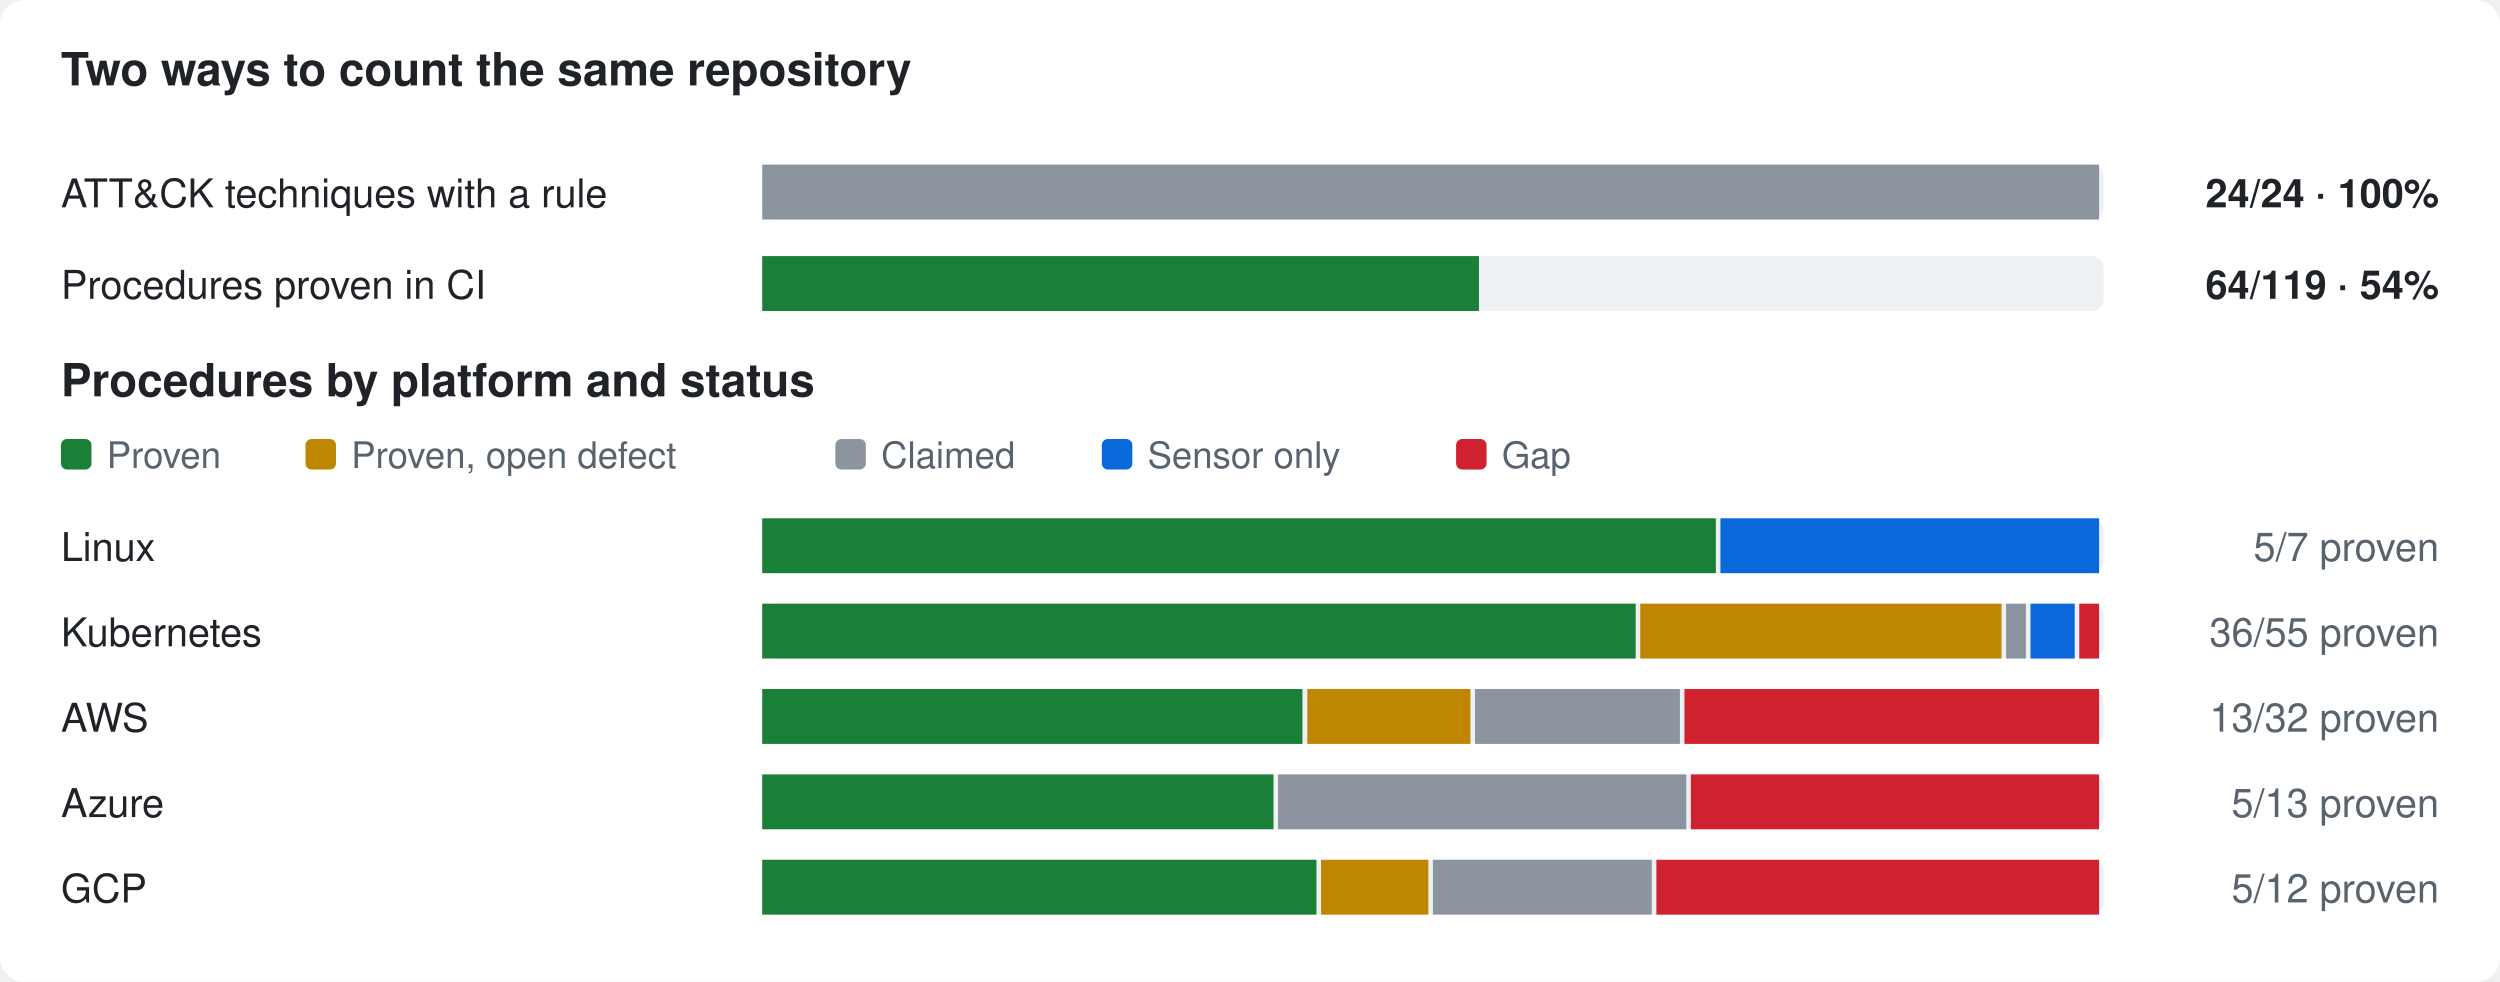
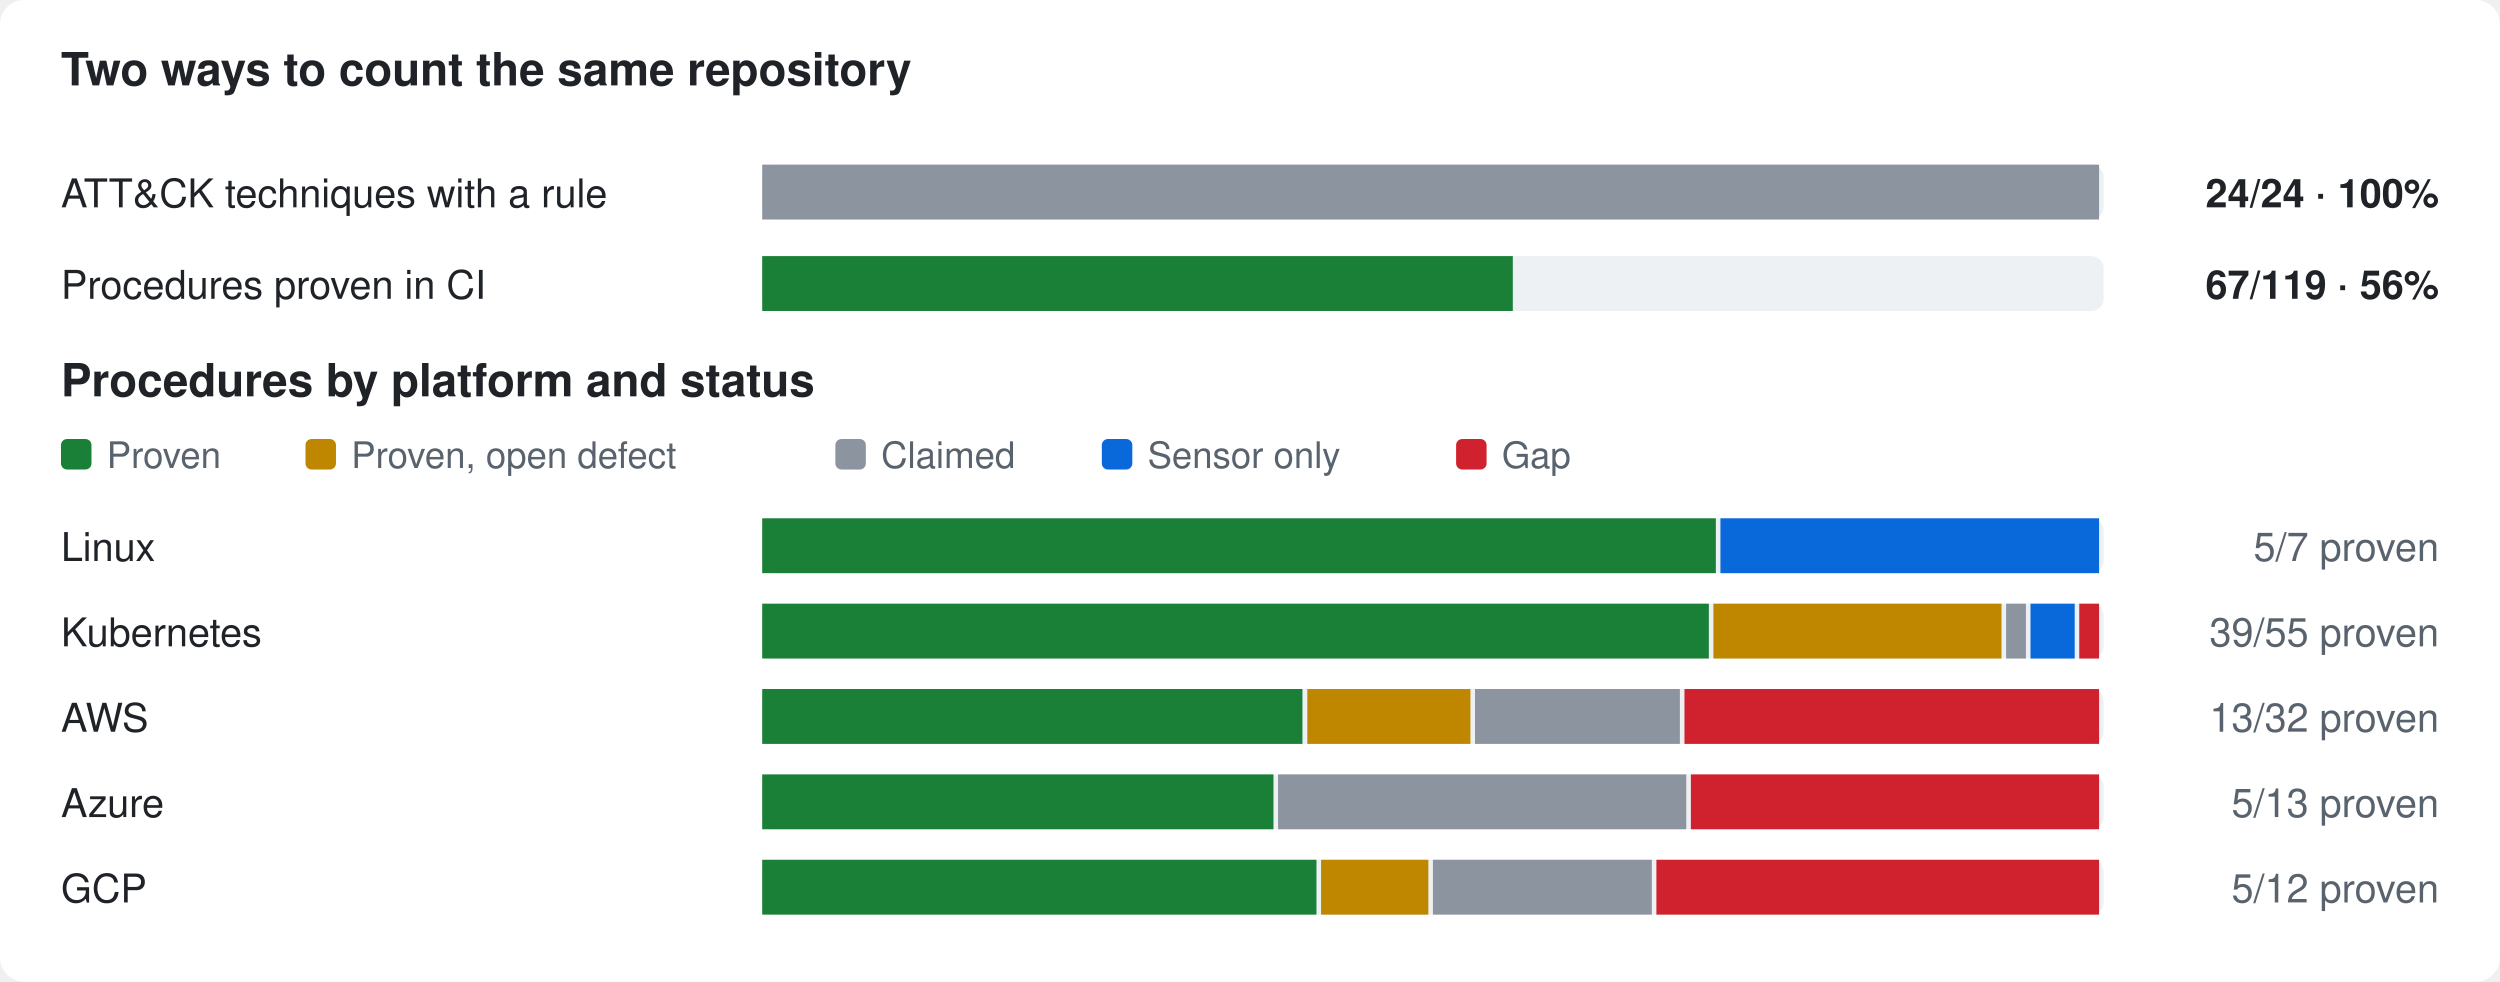
- <svg xmlns="http://www.w3.org/2000/svg" width="820" height="322" viewBox="0 0 820 322" font-family="-apple-system,BlinkMacSystemFont,'Segoe UI',Helvetica,Arial,sans-serif" role="img" aria-label="Procedure coverage: 64 of 119 procedures proven in CI">
+ <svg xmlns="http://www.w3.org/2000/svg" width="820" height="322" viewBox="0 0 820 322" font-family="-apple-system,BlinkMacSystemFont,'Segoe UI',Helvetica,Arial,sans-serif" role="img" aria-label="Procedure coverage: 67 of 119 procedures proven in CI">
  <rect width="820" height="322" rx="8" fill="#ffffff" />
  <text x="20" y="28" fill="#1f2328" font-size="15" font-weight="600" text-anchor="start">Two ways to count the same repository</text>
  <text x="20" y="68" fill="#1f2328" font-size="13" font-weight="400" text-anchor="start">ATT&amp;CK techniques with a rule</text>
  <rect x="250" y="54" width="440" height="18" rx="4" fill="#eef1f4" />
  <rect x="250.0" y="54" width="438.5" height="18" fill="#8c959f" />
  <text x="800" y="68" fill="#1f2328" font-size="13" font-weight="600" text-anchor="end">24/24 · 100%</text>
  <text x="20" y="98" fill="#1f2328" font-size="13" font-weight="400" text-anchor="start">Procedures proven in CI</text>
  <rect x="250" y="84" width="440" height="18" rx="4" fill="#eef1f4" />
-   <rect x="250.0" y="84" width="235.1" height="18" fill="#1a7f37" />
-   <text x="800" y="98" fill="#1f2328" font-size="13" font-weight="600" text-anchor="end">64/119 · 54%</text>
+   <rect x="250.0" y="84" width="246.2" height="18" fill="#1a7f37" />
+   <text x="800" y="98" fill="#1f2328" font-size="13" font-weight="600" text-anchor="end">67/119 · 56%</text>
  <text x="20" y="130" fill="#1f2328" font-size="15" font-weight="600" text-anchor="start">Procedures by platform and status</text>
  <rect x="20" y="144" width="10" height="10" rx="2" fill="#1a7f37" />
  <text x="35" y="153.5" fill="#59636e" font-size="12" font-weight="400" text-anchor="start">Proven</text>
  <rect x="100.2" y="144" width="10" height="10" rx="2" fill="#bf8700" />
  <text x="115.2" y="153.5" fill="#59636e" font-size="12" font-weight="400" text-anchor="start">Proven, open defect</text>
  <rect x="274.0" y="144" width="10" height="10" rx="2" fill="#8c959f" />
  <text x="289.0" y="153.5" fill="#59636e" font-size="12" font-weight="400" text-anchor="start">Claimed</text>
  <rect x="361.4" y="144" width="10" height="10" rx="2" fill="#0969da" />
  <text x="376.4" y="153.5" fill="#59636e" font-size="12" font-weight="400" text-anchor="start">Sensor only</text>
  <rect x="477.6" y="144" width="10" height="10" rx="2" fill="#cf222e" />
  <text x="492.6" y="153.5" fill="#59636e" font-size="12" font-weight="400" text-anchor="start">Gap</text>
  <text x="20" y="184" fill="#1f2328" font-size="13" font-weight="400" text-anchor="start">Linux</text>
  <rect x="250" y="170" width="440" height="18" rx="4" fill="#eef1f4" />
  <rect x="250.0" y="170" width="312.8" height="18" fill="#1a7f37" />
  <rect x="564.3" y="170" width="124.2" height="18" fill="#0969da" />
  <text x="800" y="184" fill="#59636e" font-size="13" font-weight="400" text-anchor="end">5/7 proven</text>
  <text x="20" y="212" fill="#1f2328" font-size="13" font-weight="400" text-anchor="start">Kubernetes</text>
  <rect x="250" y="198" width="440" height="18" rx="4" fill="#eef1f4" />
-   <rect x="250.0" y="198" width="286.5" height="18" fill="#1a7f37" />
-   <rect x="538.0" y="198" width="118.5" height="18" fill="#bf8700" />
+   <rect x="250.0" y="198" width="310.5" height="18" fill="#1a7f37" />
+   <rect x="562.0" y="198" width="94.5" height="18" fill="#bf8700" />
  <rect x="658.0" y="198" width="6.5" height="18" fill="#8c959f" />
  <rect x="666.0" y="198" width="14.5" height="18" fill="#0969da" />
  <rect x="682.0" y="198" width="6.5" height="18" fill="#cf222e" />
-   <text x="800" y="212" fill="#59636e" font-size="13" font-weight="400" text-anchor="end">36/55 proven</text>
+   <text x="800" y="212" fill="#59636e" font-size="13" font-weight="400" text-anchor="end">39/55 proven</text>
  <text x="20" y="240" fill="#1f2328" font-size="13" font-weight="400" text-anchor="start">AWS</text>
  <rect x="250" y="226" width="440" height="18" rx="4" fill="#eef1f4" />
  <rect x="250.0" y="226" width="177.2" height="18" fill="#1a7f37" />
  <rect x="428.8" y="226" width="53.5" height="18" fill="#bf8700" />
  <rect x="483.8" y="226" width="67.2" height="18" fill="#8c959f" />
  <rect x="552.5" y="226" width="136.0" height="18" fill="#cf222e" />
  <text x="800" y="240" fill="#59636e" font-size="13" font-weight="400" text-anchor="end">13/32 proven</text>
  <text x="20" y="268" fill="#1f2328" font-size="13" font-weight="400" text-anchor="start">Azure</text>
  <rect x="250" y="254" width="440" height="18" rx="4" fill="#eef1f4" />
  <rect x="250.0" y="254" width="167.7" height="18" fill="#1a7f37" />
  <rect x="419.2" y="254" width="133.9" height="18" fill="#8c959f" />
  <rect x="554.6" y="254" width="133.9" height="18" fill="#cf222e" />
  <text x="800" y="268" fill="#59636e" font-size="13" font-weight="400" text-anchor="end">5/13 proven</text>
  <text x="20" y="296" fill="#1f2328" font-size="13" font-weight="400" text-anchor="start">GCP</text>
  <rect x="250" y="282" width="440" height="18" rx="4" fill="#eef1f4" />
  <rect x="250.0" y="282" width="181.8" height="18" fill="#1a7f37" />
  <rect x="433.3" y="282" width="35.2" height="18" fill="#bf8700" />
  <rect x="470.0" y="282" width="71.8" height="18" fill="#8c959f" />
  <rect x="543.3" y="282" width="145.2" height="18" fill="#cf222e" />
  <text x="800" y="296" fill="#59636e" font-size="13" font-weight="400" text-anchor="end">5/12 proven</text>
</svg>
